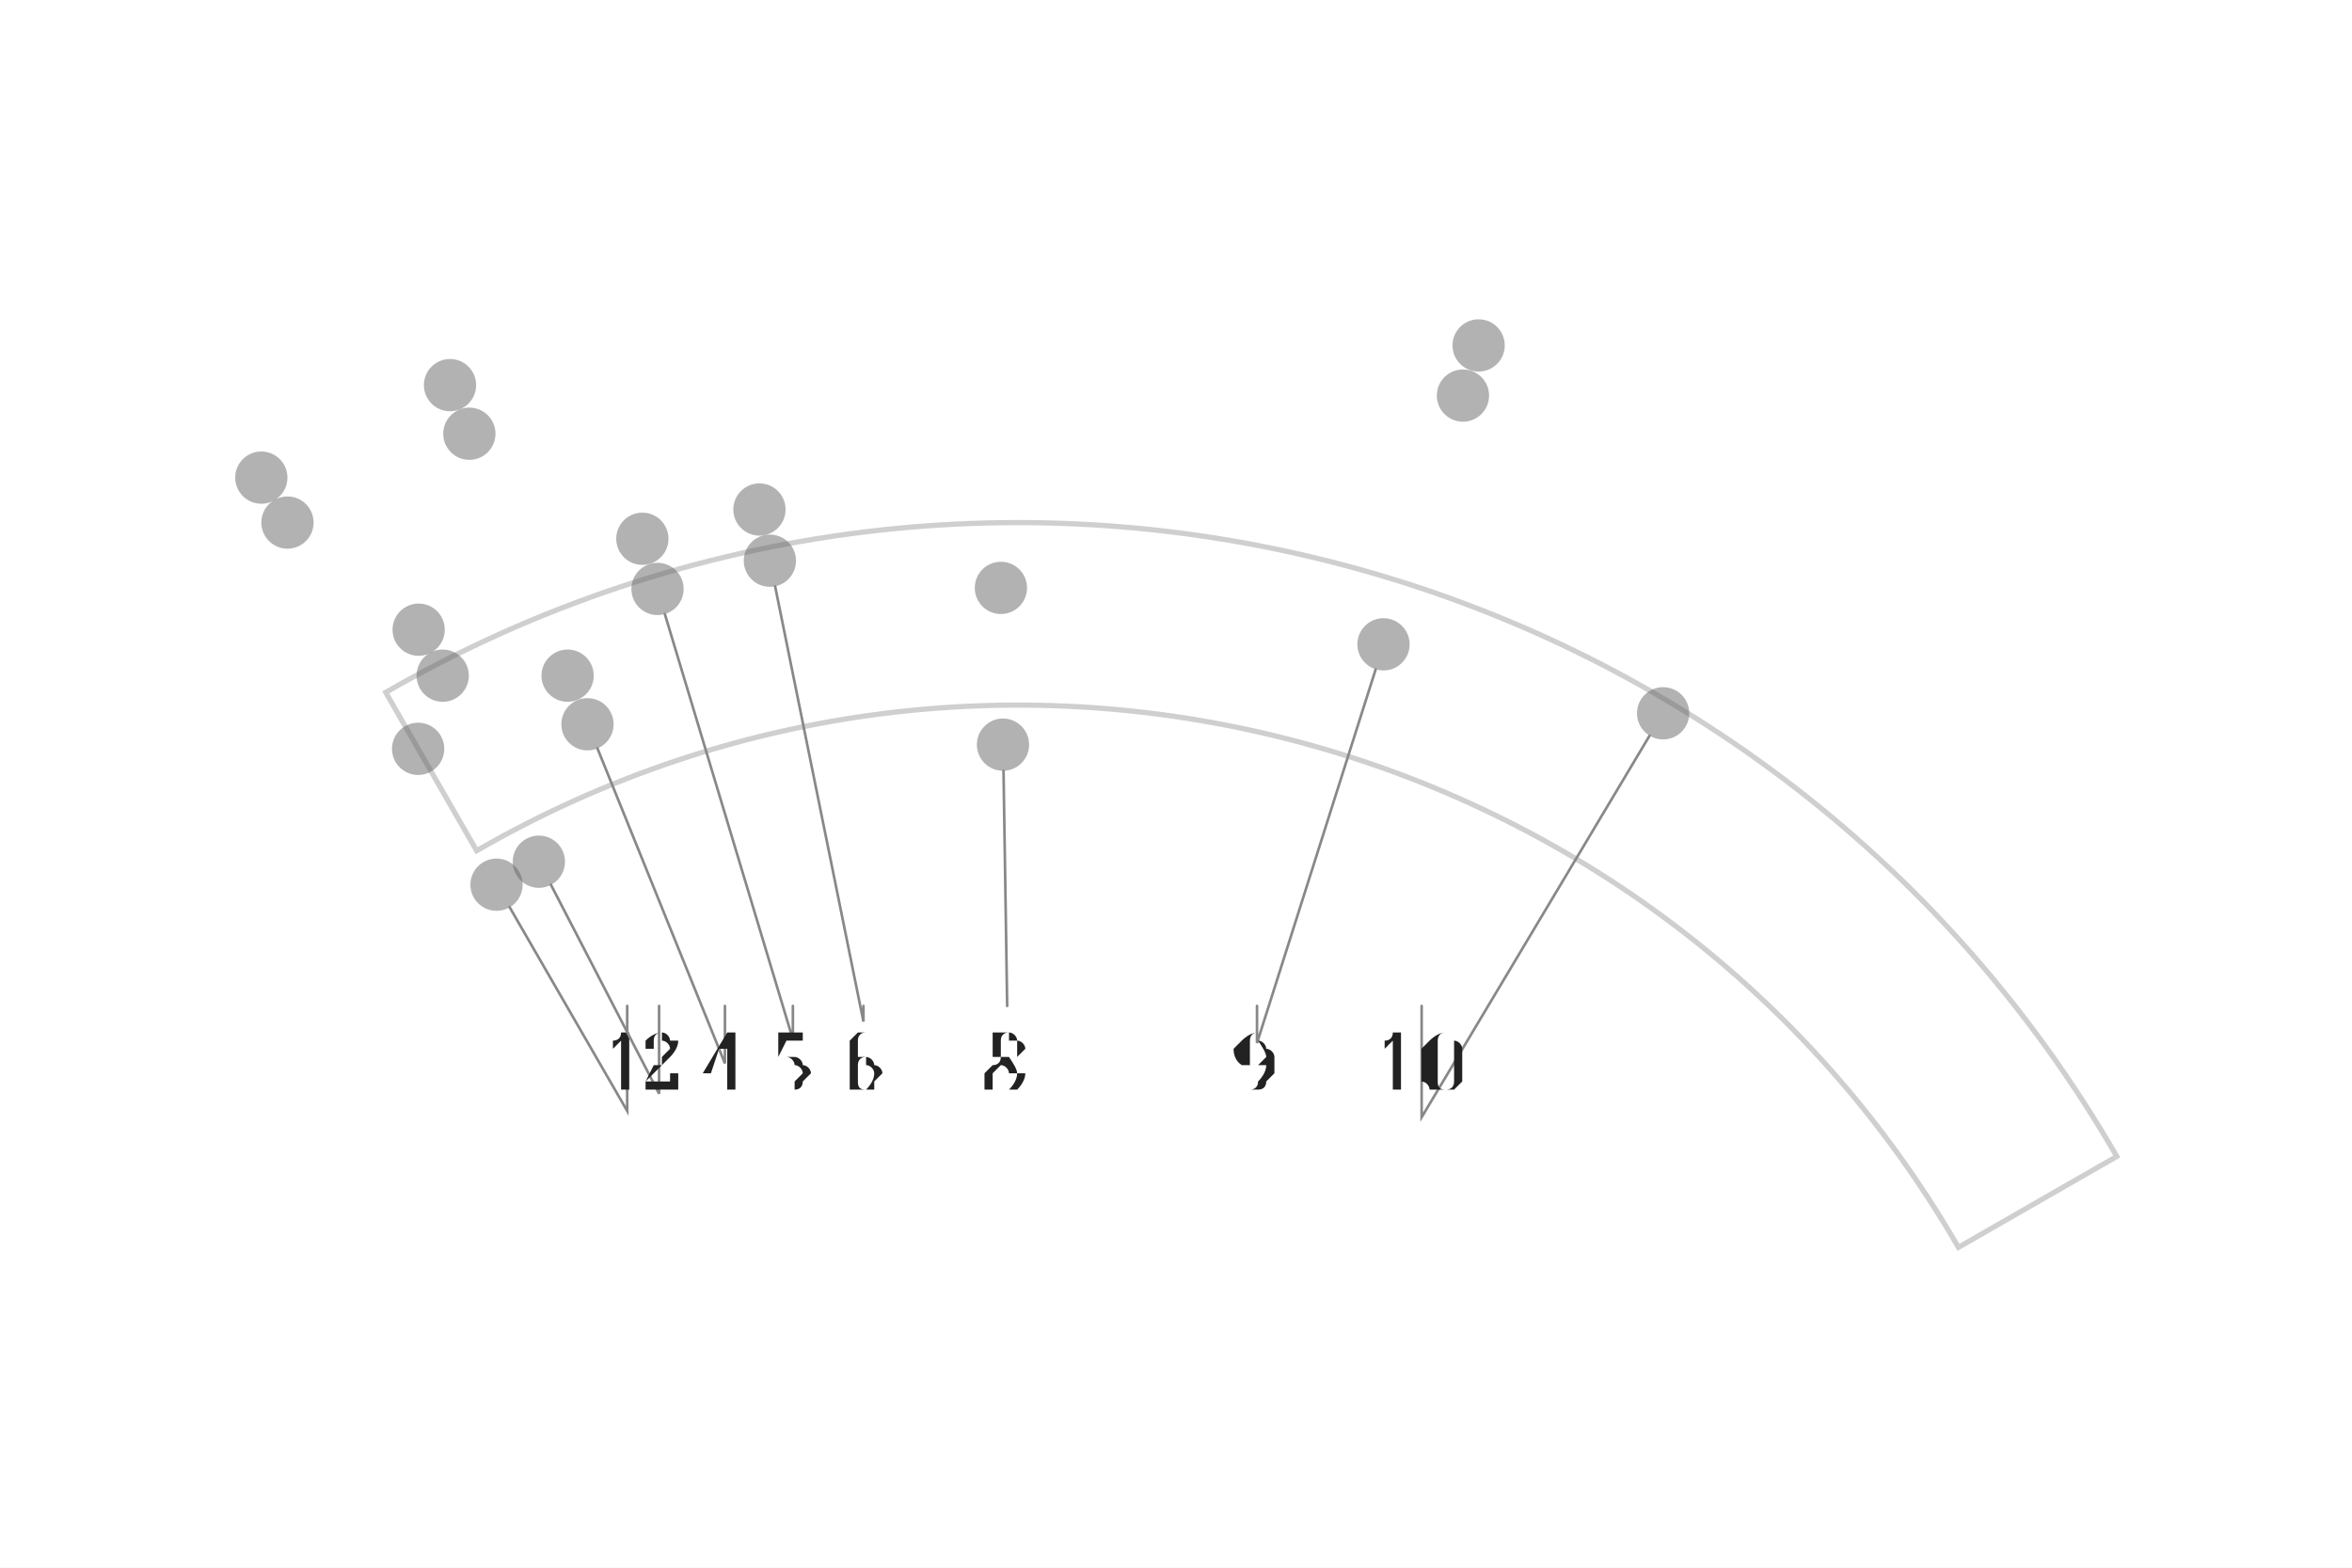
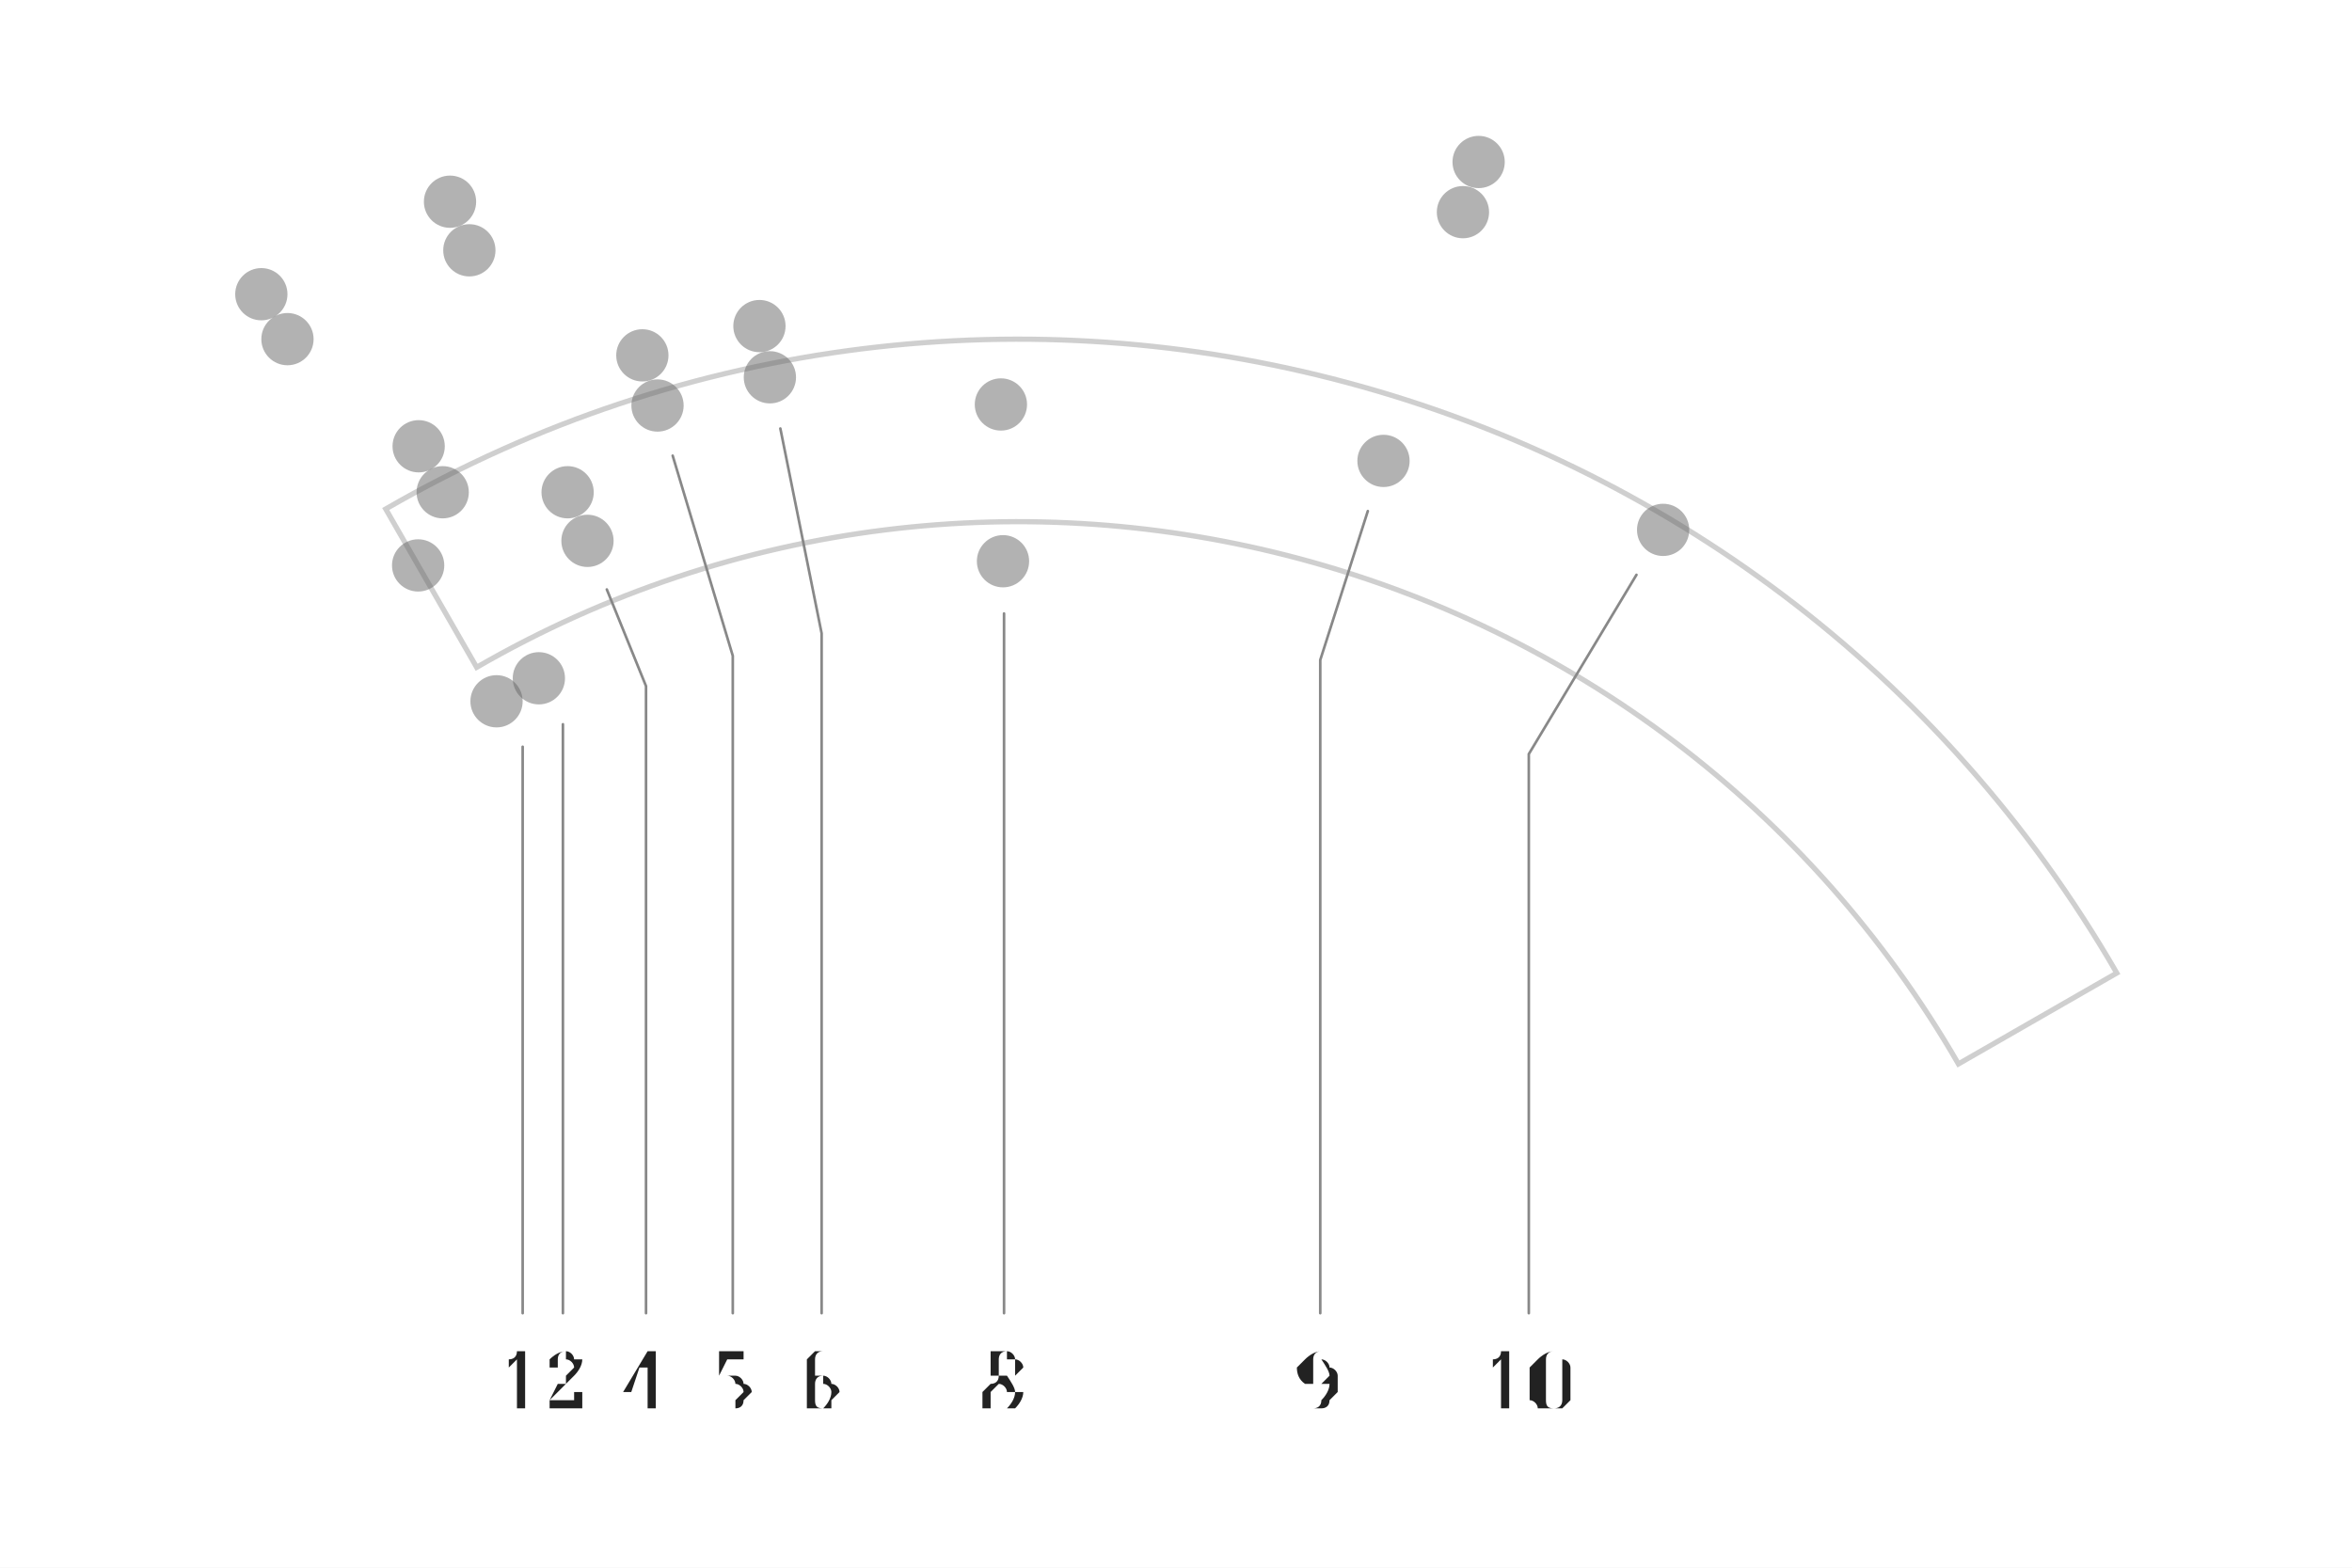
- <svg xmlns="http://www.w3.org/2000/svg" width="4.5in" height="3in" viewBox="-1.95 -3.425 4.5 3">
-   <rect x="-1.95" y="-3.425" width="4.5" height="3" fill="#ffffff" />
+ <svg xmlns="http://www.w3.org/2000/svg" width="4.5in" height="3in" viewBox="-1.95 -3.074 4.5 3">
+   <rect x="-1.95" y="-3.074" width="4.5" height="3" fill="#ffffff" />
  <path d="M -1.038 -1.797 A 2.075 2.075 0 0 1 1.797 -1.038 L 2.1 -1.212 A 2.425 2.425 0 0 0 -1.212 -2.1 Z" fill="none" stroke="#bbbbbb" stroke-width="0.01" stroke-linejoin="miter" stroke-linecap="butt" opacity="0.7" />
  <circle cx="-1.45" cy="-2.511" r="0.05" fill="#666666" stroke="none" opacity="0.5" />
  <circle cx="-1.089" cy="-2.688" r="0.05" fill="#666666" stroke="none" opacity="0.5" />
  <circle cx="0.879" cy="-2.764" r="0.05" fill="#666666" stroke="none" opacity="0.5" />
  <circle cx="-1.4" cy="-2.425" r="0.05" fill="#666666" stroke="none" opacity="0.5" />
  <circle cx="-1.052" cy="-2.595" r="0.05" fill="#666666" stroke="none" opacity="0.5" />
  <circle cx="0.849" cy="-2.668" r="0.05" fill="#666666" stroke="none" opacity="0.5" />
  <circle cx="-1.149" cy="-2.22" r="0.05" fill="#666666" stroke="none" opacity="0.5" />
  <circle cx="-0.721" cy="-2.394" r="0.05" fill="#666666" stroke="none" opacity="0.5" />
  <circle cx="-0.497" cy="-2.45" r="0.05" fill="#666666" stroke="none" opacity="0.5" />
  <circle cx="-1.103" cy="-2.132" r="0.05" fill="#666666" stroke="none" opacity="0.5" />
  <circle cx="-0.692" cy="-2.298" r="0.05" fill="#666666" stroke="none" opacity="0.5" />
  <circle cx="-0.477" cy="-2.352" r="0.05" fill="#666666" stroke="none" opacity="0.5" />
  <circle cx="1.232" cy="-2.06" r="0.05" fill="#666666" stroke="none" opacity="0.5" />
  <circle cx="-1.15" cy="-1.992" r="0.05" fill="#666666" stroke="none" opacity="0.5" />
  <circle cx="-0.864" cy="-2.132" r="0.05" fill="#666666" stroke="none" opacity="0.5" />
  <circle cx="-0.035" cy="-2.3" r="0.05" fill="#666666" stroke="none" opacity="0.5" />
  <circle cx="0.697" cy="-2.192" r="0.05" fill="#666666" stroke="none" opacity="0.5" />
  <circle cx="-0.826" cy="-2.039" r="0.05" fill="#666666" stroke="none" opacity="0.5" />
  <circle cx="-1" cy="-1.732" r="0.05" fill="#666666" stroke="none" opacity="0.5" />
  <circle cx="-0.919" cy="-1.776" r="0.05" fill="#666666" stroke="none" opacity="0.5" />
  <circle cx="-0.031" cy="-2" r="0.05" fill="#666666" stroke="none" opacity="0.5" />
-   <path d="M -0.975 -1.689 L -0.75 -1.299 L -0.75 -1.5" fill="none" stroke="#888888" stroke-width="0.005" stroke-linecap="round" />
-   <text x="-0.75" y="-1.393" text-anchor="middle" dominant-baseline="middle" font-size="0.153" fill="#222222" font-family="'Gentium Book Plus', Charter, 'Charis SIL', Georgia, serif">1</text>
-   <path d="M -0.896 -1.732 L -0.689 -1.332 L -0.689 -1.5" fill="none" stroke="#888888" stroke-width="0.005" stroke-linecap="round" />
-   <text x="-0.689" y="-1.393" text-anchor="middle" dominant-baseline="middle" font-size="0.153" fill="#222222" font-family="'Gentium Book Plus', Charter, 'Charis SIL', Georgia, serif">2</text>
-   <path d="M -0.807 -1.993 L -0.563 -1.39 L -0.563 -1.5" fill="none" stroke="#888888" stroke-width="0.005" stroke-linecap="round" />
-   <text x="-0.563" y="-1.393" text-anchor="middle" dominant-baseline="middle" font-size="0.153" fill="#222222" font-family="'Gentium Book Plus', Charter, 'Charis SIL', Georgia, serif">4</text>
-   <path d="M -0.678 -2.25 L -0.433 -1.436 L -0.433 -1.5" fill="none" stroke="#888888" stroke-width="0.005" stroke-linecap="round" />
-   <text x="-0.433" y="-1.393" text-anchor="middle" dominant-baseline="middle" font-size="0.153" fill="#222222" font-family="'Gentium Book Plus', Charter, 'Charis SIL', Georgia, serif">5</text>
-   <path d="M -0.467 -2.303 L -0.298 -1.47 L -0.298 -1.5" fill="none" stroke="#888888" stroke-width="0.005" stroke-linecap="round" />
-   <text x="-0.298" y="-1.393" text-anchor="middle" dominant-baseline="middle" font-size="0.153" fill="#222222" font-family="'Gentium Book Plus', Charter, 'Charis SIL', Georgia, serif">6</text>
-   <path d="M -0.03 -1.95 L -0.023 -1.5 L -0.023 -1.5" fill="none" stroke="#888888" stroke-width="0.005" stroke-linecap="round" />
-   <text x="-0.023" y="-1.393" text-anchor="middle" dominant-baseline="middle" font-size="0.153" fill="#222222" font-family="'Gentium Book Plus', Charter, 'Charis SIL', Georgia, serif">8</text>
-   <path d="M 0.682 -2.144 L 0.455 -1.429 L 0.455 -1.5" fill="none" stroke="#888888" stroke-width="0.005" stroke-linecap="round" />
-   <text x="0.455" y="-1.393" text-anchor="middle" dominant-baseline="middle" font-size="0.153" fill="#222222" font-family="'Gentium Book Plus', Charter, 'Charis SIL', Georgia, serif">9</text>
-   <path d="M 1.206 -2.017 L 0.77 -1.287 L 0.77 -1.5" fill="none" stroke="#888888" stroke-width="0.005" stroke-linecap="round" />
-   <text x="0.77" y="-1.393" text-anchor="middle" dominant-baseline="middle" font-size="0.153" fill="#222222" font-family="'Gentium Book Plus', Charter, 'Charis SIL', Georgia, serif">10</text>
+   <path d="M -0.95 -1.645 L -0.95 -1.645 L -0.95 -0.561" fill="none" stroke="#888888" stroke-width="0.005" stroke-linecap="round" />
+   <text x="-0.95" y="-0.434" text-anchor="middle" dominant-baseline="middle" font-size="0.153" fill="#222222" font-family="'Gentium Book Plus', Charter, 'Charis SIL', Georgia, serif">1</text>
+   <path d="M -0.873 -1.688 L -0.873 -1.688 L -0.873 -0.561" fill="none" stroke="#888888" stroke-width="0.005" stroke-linecap="round" />
+   <text x="-0.873" y="-0.434" text-anchor="middle" dominant-baseline="middle" font-size="0.153" fill="#222222" font-family="'Gentium Book Plus', Charter, 'Charis SIL', Georgia, serif">2</text>
+   <path d="M -0.789 -1.946 L -0.714 -1.761 L -0.714 -0.561" fill="none" stroke="#888888" stroke-width="0.005" stroke-linecap="round" />
+   <text x="-0.714" y="-0.434" text-anchor="middle" dominant-baseline="middle" font-size="0.153" fill="#222222" font-family="'Gentium Book Plus', Charter, 'Charis SIL', Georgia, serif">4</text>
+   <path d="M -0.663 -2.202 L -0.548 -1.819 L -0.548 -0.561" fill="none" stroke="#888888" stroke-width="0.005" stroke-linecap="round" />
+   <text x="-0.548" y="-0.434" text-anchor="middle" dominant-baseline="middle" font-size="0.153" fill="#222222" font-family="'Gentium Book Plus', Charter, 'Charis SIL', Georgia, serif">5</text>
+   <path d="M -0.457 -2.254 L -0.378 -1.862 L -0.378 -0.561" fill="none" stroke="#888888" stroke-width="0.005" stroke-linecap="round" />
+   <text x="-0.378" y="-0.434" text-anchor="middle" dominant-baseline="middle" font-size="0.153" fill="#222222" font-family="'Gentium Book Plus', Charter, 'Charis SIL', Georgia, serif">6</text>
+   <path d="M -0.029 -1.9 L -0.029 -1.9 L -0.029 -0.561" fill="none" stroke="#888888" stroke-width="0.005" stroke-linecap="round" />
+   <text x="-0.029" y="-0.434" text-anchor="middle" dominant-baseline="middle" font-size="0.153" fill="#222222" font-family="'Gentium Book Plus', Charter, 'Charis SIL', Georgia, serif">8</text>
+   <path d="M 0.667 -2.096 L 0.576 -1.811 L 0.576 -0.561" fill="none" stroke="#888888" stroke-width="0.005" stroke-linecap="round" />
+   <text x="0.576" y="-0.434" text-anchor="middle" dominant-baseline="middle" font-size="0.153" fill="#222222" font-family="'Gentium Book Plus', Charter, 'Charis SIL', Georgia, serif">9</text>
+   <path d="M 1.181 -1.974 L 0.975 -1.631 L 0.975 -0.561" fill="none" stroke="#888888" stroke-width="0.005" stroke-linecap="round" />
+   <text x="0.975" y="-0.434" text-anchor="middle" dominant-baseline="middle" font-size="0.153" fill="#222222" font-family="'Gentium Book Plus', Charter, 'Charis SIL', Georgia, serif">10</text>
</svg>
